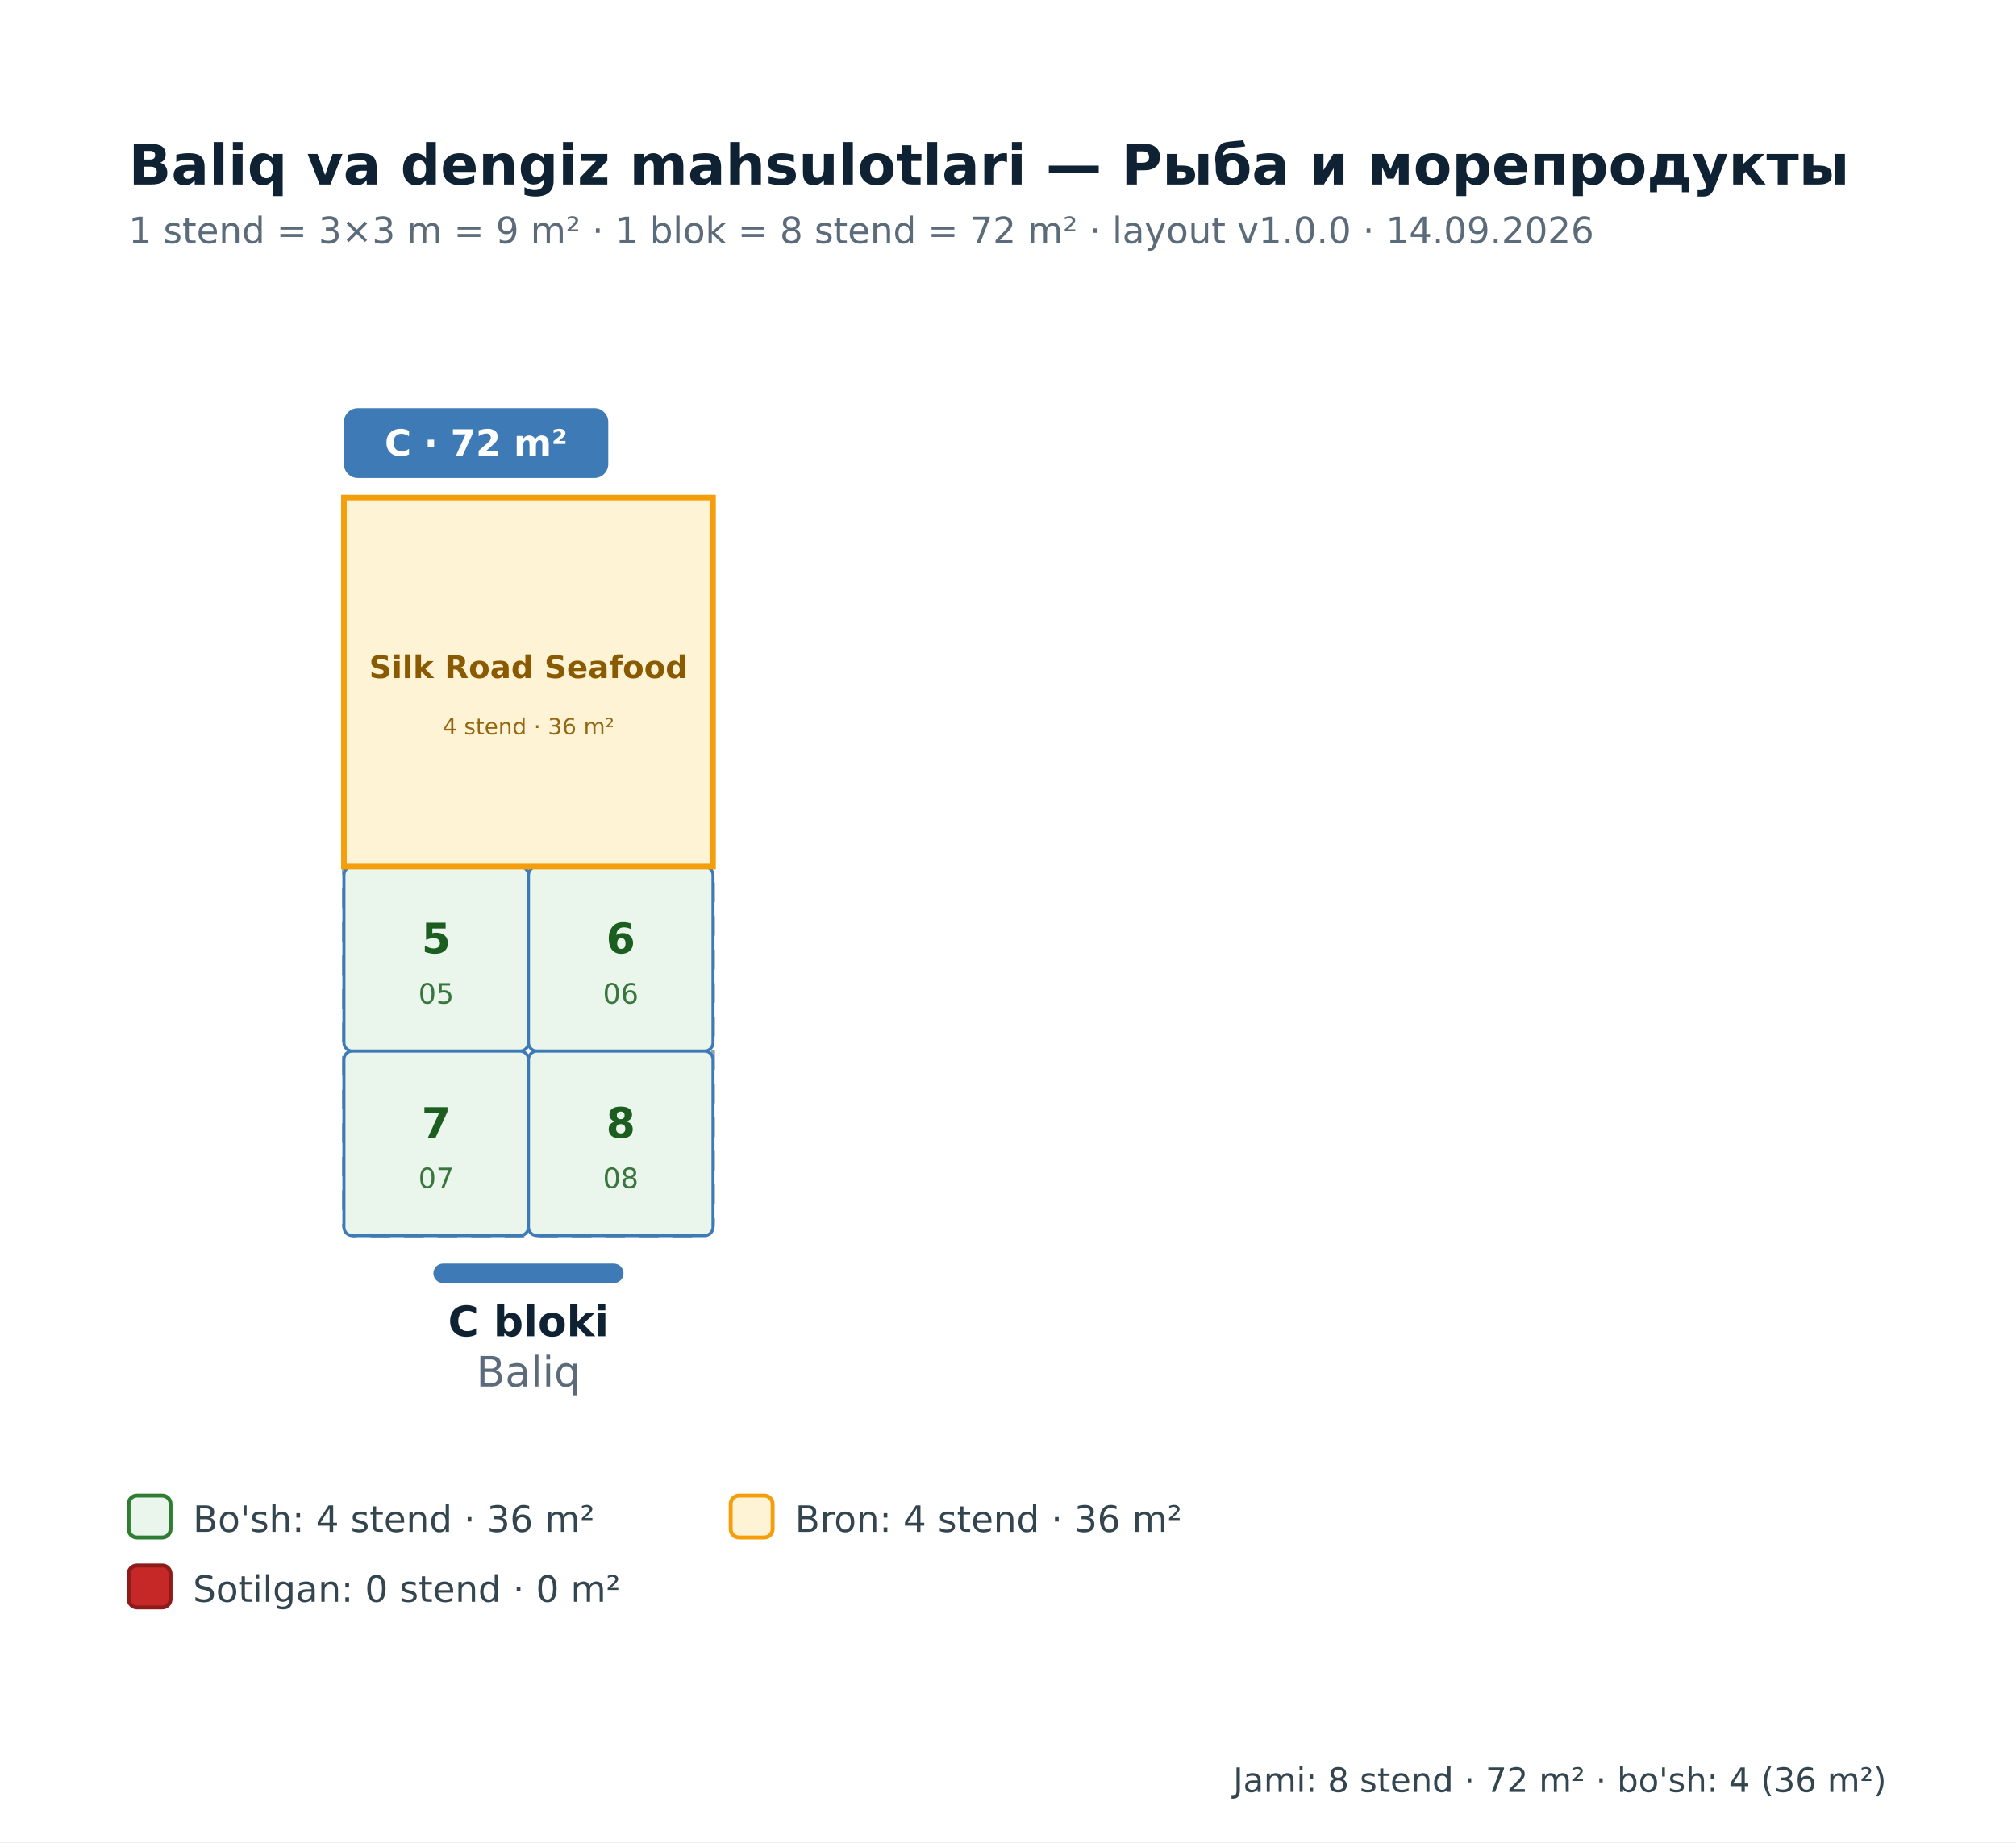
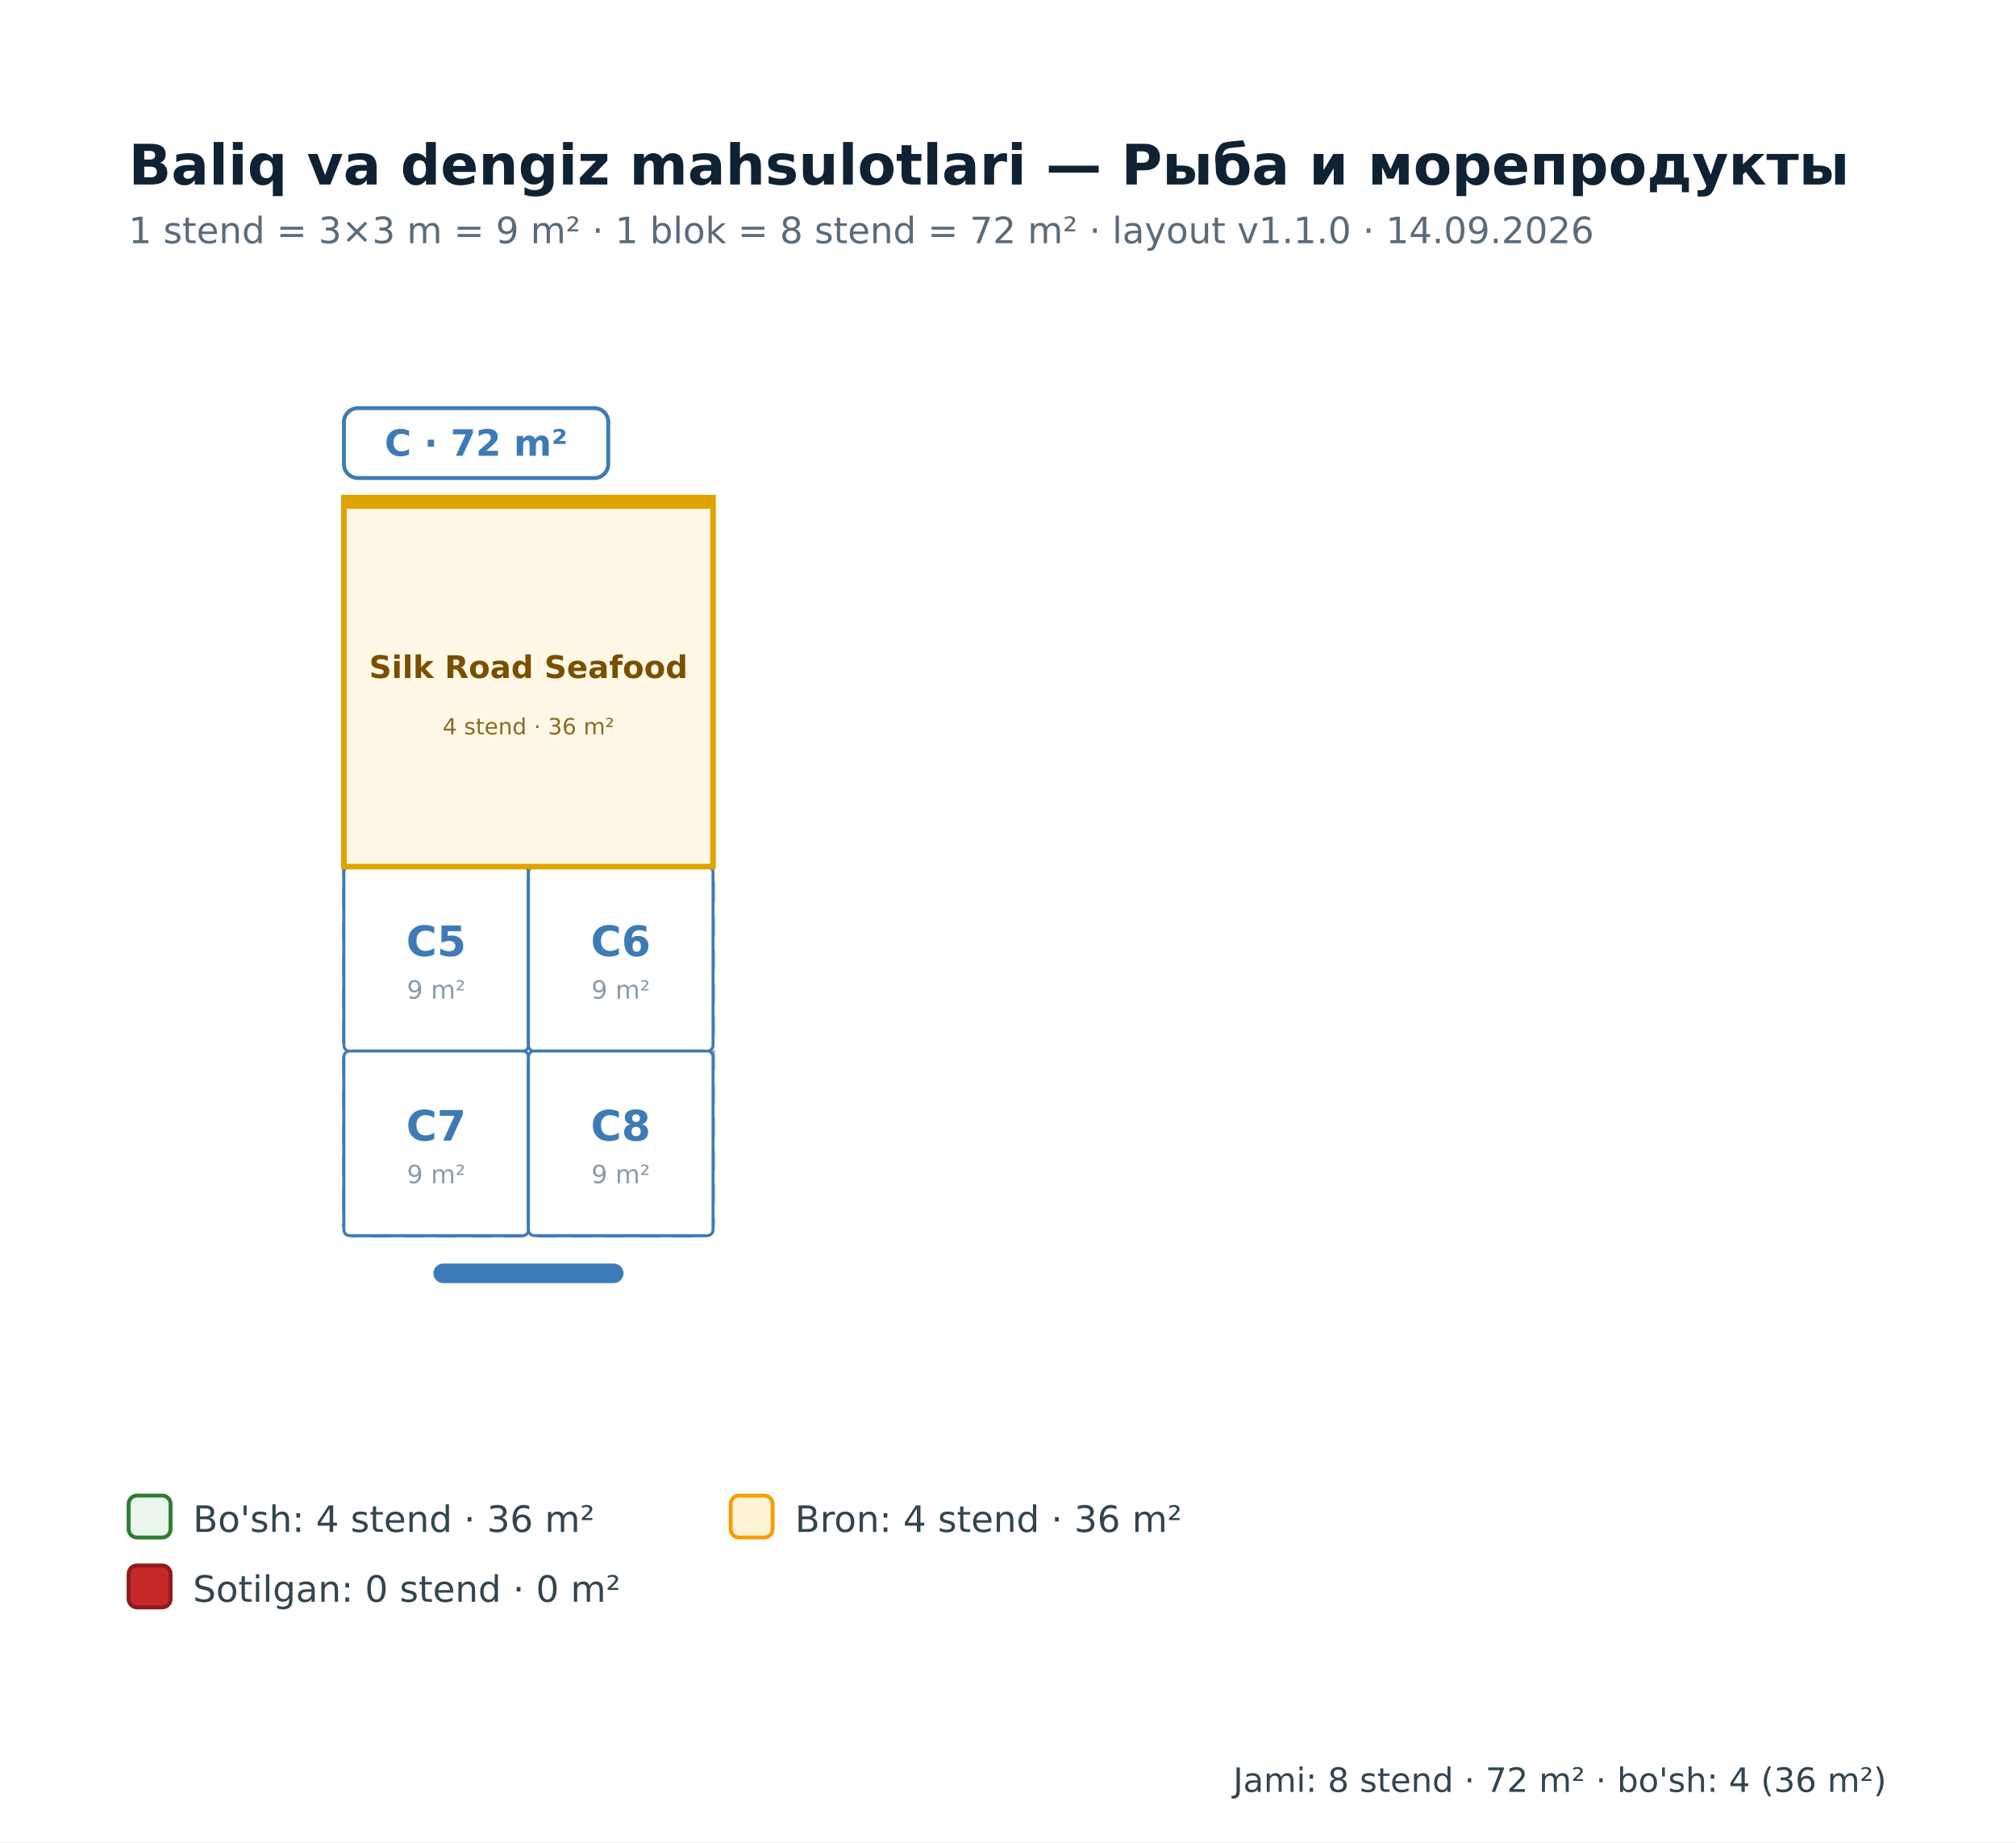
<svg xmlns="http://www.w3.org/2000/svg" width="721" height="659" viewBox="0 0 721 659" font-family="DejaVu Sans, Helvetica, Arial, sans-serif">
  <rect width="721" height="659" fill="#ffffff" />
  <text x="46" y="66" font-size="20" font-weight="bold" fill="#0f2233">Baliq va dengiz mahsulotlari — Рыба и морепродукты</text>
-   <text x="46" y="87" font-size="13" fill="#5b6b7a">1 stend = 3×3 m = 9 m² · 1 blok = 8 stend = 72 m² · layout v1.0.0 · 14.09.2026</text>
+   <text x="46" y="87" font-size="13" fill="#5b6b7a">1 stend = 3×3 m = 9 m² · 1 blok = 8 stend = 72 m² · layout v1.1.0 · 14.09.2026</text>
  <rect x="123.00" y="178.00" width="132.00" height="264.00" fill="none" stroke="#90a4b5" stroke-width="1.4" stroke-dasharray="7 5" rx="4" />
-   <rect x="123.00" y="146.00" width="94.54" height="25" rx="5" fill="#3E7BB6" />
-   <text x="170.27" y="163.05" font-size="13" font-weight="bold" fill="#ffffff" text-anchor="middle">C · 72 m²</text>
+   <rect x="123.00" y="146.00" width="94.54" height="25" rx="5" fill="#ffffff" stroke="#3E7BB6" stroke-width="1.4" />
+   <text x="170.27" y="163.05" font-size="13" font-weight="bold" fill="#3E7BB6" text-anchor="middle">C · 72 m²</text>
  <rect x="123.00" y="310.00" width="66.00" height="66.00" rx="3" fill="#eaf6ec" stroke="#3E7BB6" stroke-width="1.1" />
-   <text x="156.00" y="341.00" font-size="15.00" font-weight="bold" fill="#1b5e20" text-anchor="middle">5</text>
-   <text x="156.00" y="359.00" font-size="10" fill="#1b5e20" text-anchor="middle" opacity="0.85">05</text>
+   <rect x="123.00" y="310.00" width="66.00" height="66.00" rx="2" fill="#ffffff" stroke="#3E7BB6" stroke-width="1.05" />
+   <text x="156.00" y="342.00" font-size="15.00" font-weight="bold" fill="#3E7BB6" text-anchor="middle">C5</text>
+   <text x="156.00" y="357.25" font-size="9.00" fill="#8a9aa8" text-anchor="middle">9 m²</text>
  <rect x="189.00" y="310.00" width="66.00" height="66.00" rx="3" fill="#eaf6ec" stroke="#3E7BB6" stroke-width="1.1" />
-   <text x="222.00" y="341.00" font-size="15.00" font-weight="bold" fill="#1b5e20" text-anchor="middle">6</text>
-   <text x="222.00" y="359.00" font-size="10" fill="#1b5e20" text-anchor="middle" opacity="0.85">06</text>
+   <rect x="189.00" y="310.00" width="66.00" height="66.00" rx="2" fill="#ffffff" stroke="#3E7BB6" stroke-width="1.05" />
+   <text x="222.00" y="342.00" font-size="15.00" font-weight="bold" fill="#3E7BB6" text-anchor="middle">C6</text>
+   <text x="222.00" y="357.25" font-size="9.00" fill="#8a9aa8" text-anchor="middle">9 m²</text>
  <rect x="123.00" y="376.00" width="66.00" height="66.00" rx="3" fill="#eaf6ec" stroke="#3E7BB6" stroke-width="1.1" />
-   <text x="156.00" y="407.00" font-size="15.00" font-weight="bold" fill="#1b5e20" text-anchor="middle">7</text>
-   <text x="156.00" y="425.00" font-size="10" fill="#1b5e20" text-anchor="middle" opacity="0.85">07</text>
+   <rect x="123.00" y="376.00" width="66.00" height="66.00" rx="2" fill="#ffffff" stroke="#3E7BB6" stroke-width="1.05" />
+   <text x="156.00" y="408.00" font-size="15.00" font-weight="bold" fill="#3E7BB6" text-anchor="middle">C7</text>
+   <text x="156.00" y="423.25" font-size="9.00" fill="#8a9aa8" text-anchor="middle">9 m²</text>
  <rect x="189.00" y="376.00" width="66.00" height="66.00" rx="3" fill="#eaf6ec" stroke="#3E7BB6" stroke-width="1.1" />
-   <text x="222.00" y="407.00" font-size="15.00" font-weight="bold" fill="#1b5e20" text-anchor="middle">8</text>
-   <text x="222.00" y="425.00" font-size="10" fill="#1b5e20" text-anchor="middle" opacity="0.85">08</text>
+   <rect x="189.00" y="376.00" width="66.00" height="66.00" rx="2" fill="#ffffff" stroke="#3E7BB6" stroke-width="1.05" />
+   <text x="222.00" y="408.00" font-size="15.00" font-weight="bold" fill="#3E7BB6" text-anchor="middle">C8</text>
+   <text x="222.00" y="423.25" font-size="9.00" fill="#8a9aa8" text-anchor="middle">9 m²</text>
  <rect x="155.00" y="452.00" width="68" height="7" rx="3.5" fill="#3E7BB6" />
-   <text x="189.00" y="478.00" font-size="15.00" font-weight="bold" fill="#0f2233" text-anchor="middle">C bloki</text>
-   <text x="189.00" y="496.00" font-size="15.00" fill="#5b6b7a" text-anchor="middle">Baliq</text>
-   <path d="M123 178L189 178L255 178L255 244L255 310L189 310L123 310L123 244Z" fill="#fff3d6" stroke="#f59e0b" stroke-width="2" />
-   <text x="189.00" y="242.55" font-size="11.16" font-weight="bold" fill="#8a5a00" text-anchor="middle">Silk Road Seafood</text>
-   <text x="189.00" y="262.70" font-size="8.00" fill="#8a5a00" text-anchor="middle" opacity="0.92">4 stend · 36 m²</text>
+   <path d="M123 178L189 178L255 178L255 244L255 310L189 310L123 310L123 244Z" fill="#fff8e6" stroke="#e0a300" stroke-width="2" />
+   <rect x="123.00" y="178.00" width="132.00" height="4" rx="1.5" fill="#e0a300" />
+   <text x="189.00" y="242.55" font-size="11.16" font-weight="bold" fill="#7a4f00" text-anchor="middle">Silk Road Seafood</text>
+   <text x="189.00" y="262.70" font-size="8.00" fill="#7a4f00" text-anchor="middle" opacity="0.85">4 stend · 36 m²</text>
  <rect x="46.00" y="535.00" width="15" height="15" rx="3" fill="#eaf6ec" stroke="#2e7d32" stroke-width="1.4" />
  <text x="69.00" y="548.00" font-size="13" fill="#33454f">Bo'sh: 4 stend · 36 m²</text>
  <rect x="261.32" y="535.00" width="15" height="15" rx="3" fill="#fff3d6" stroke="#f59e0b" stroke-width="1.4" />
  <text x="284.32" y="548.00" font-size="13" fill="#33454f">Bron: 4 stend · 36 m²</text>
  <rect x="46.00" y="560.00" width="15" height="15" rx="3" fill="#c62828" stroke="#8e1b1b" stroke-width="1.4" />
  <text x="69.00" y="573.00" font-size="13" fill="#33454f">Sotilgan: 0 stend · 0 m²</text>
  <text x="674.68" y="641" font-size="12" fill="#33454f" text-anchor="end">Jami: 8 stend · 72 m² · bo'sh: 4 (36 m²)</text>
</svg>
